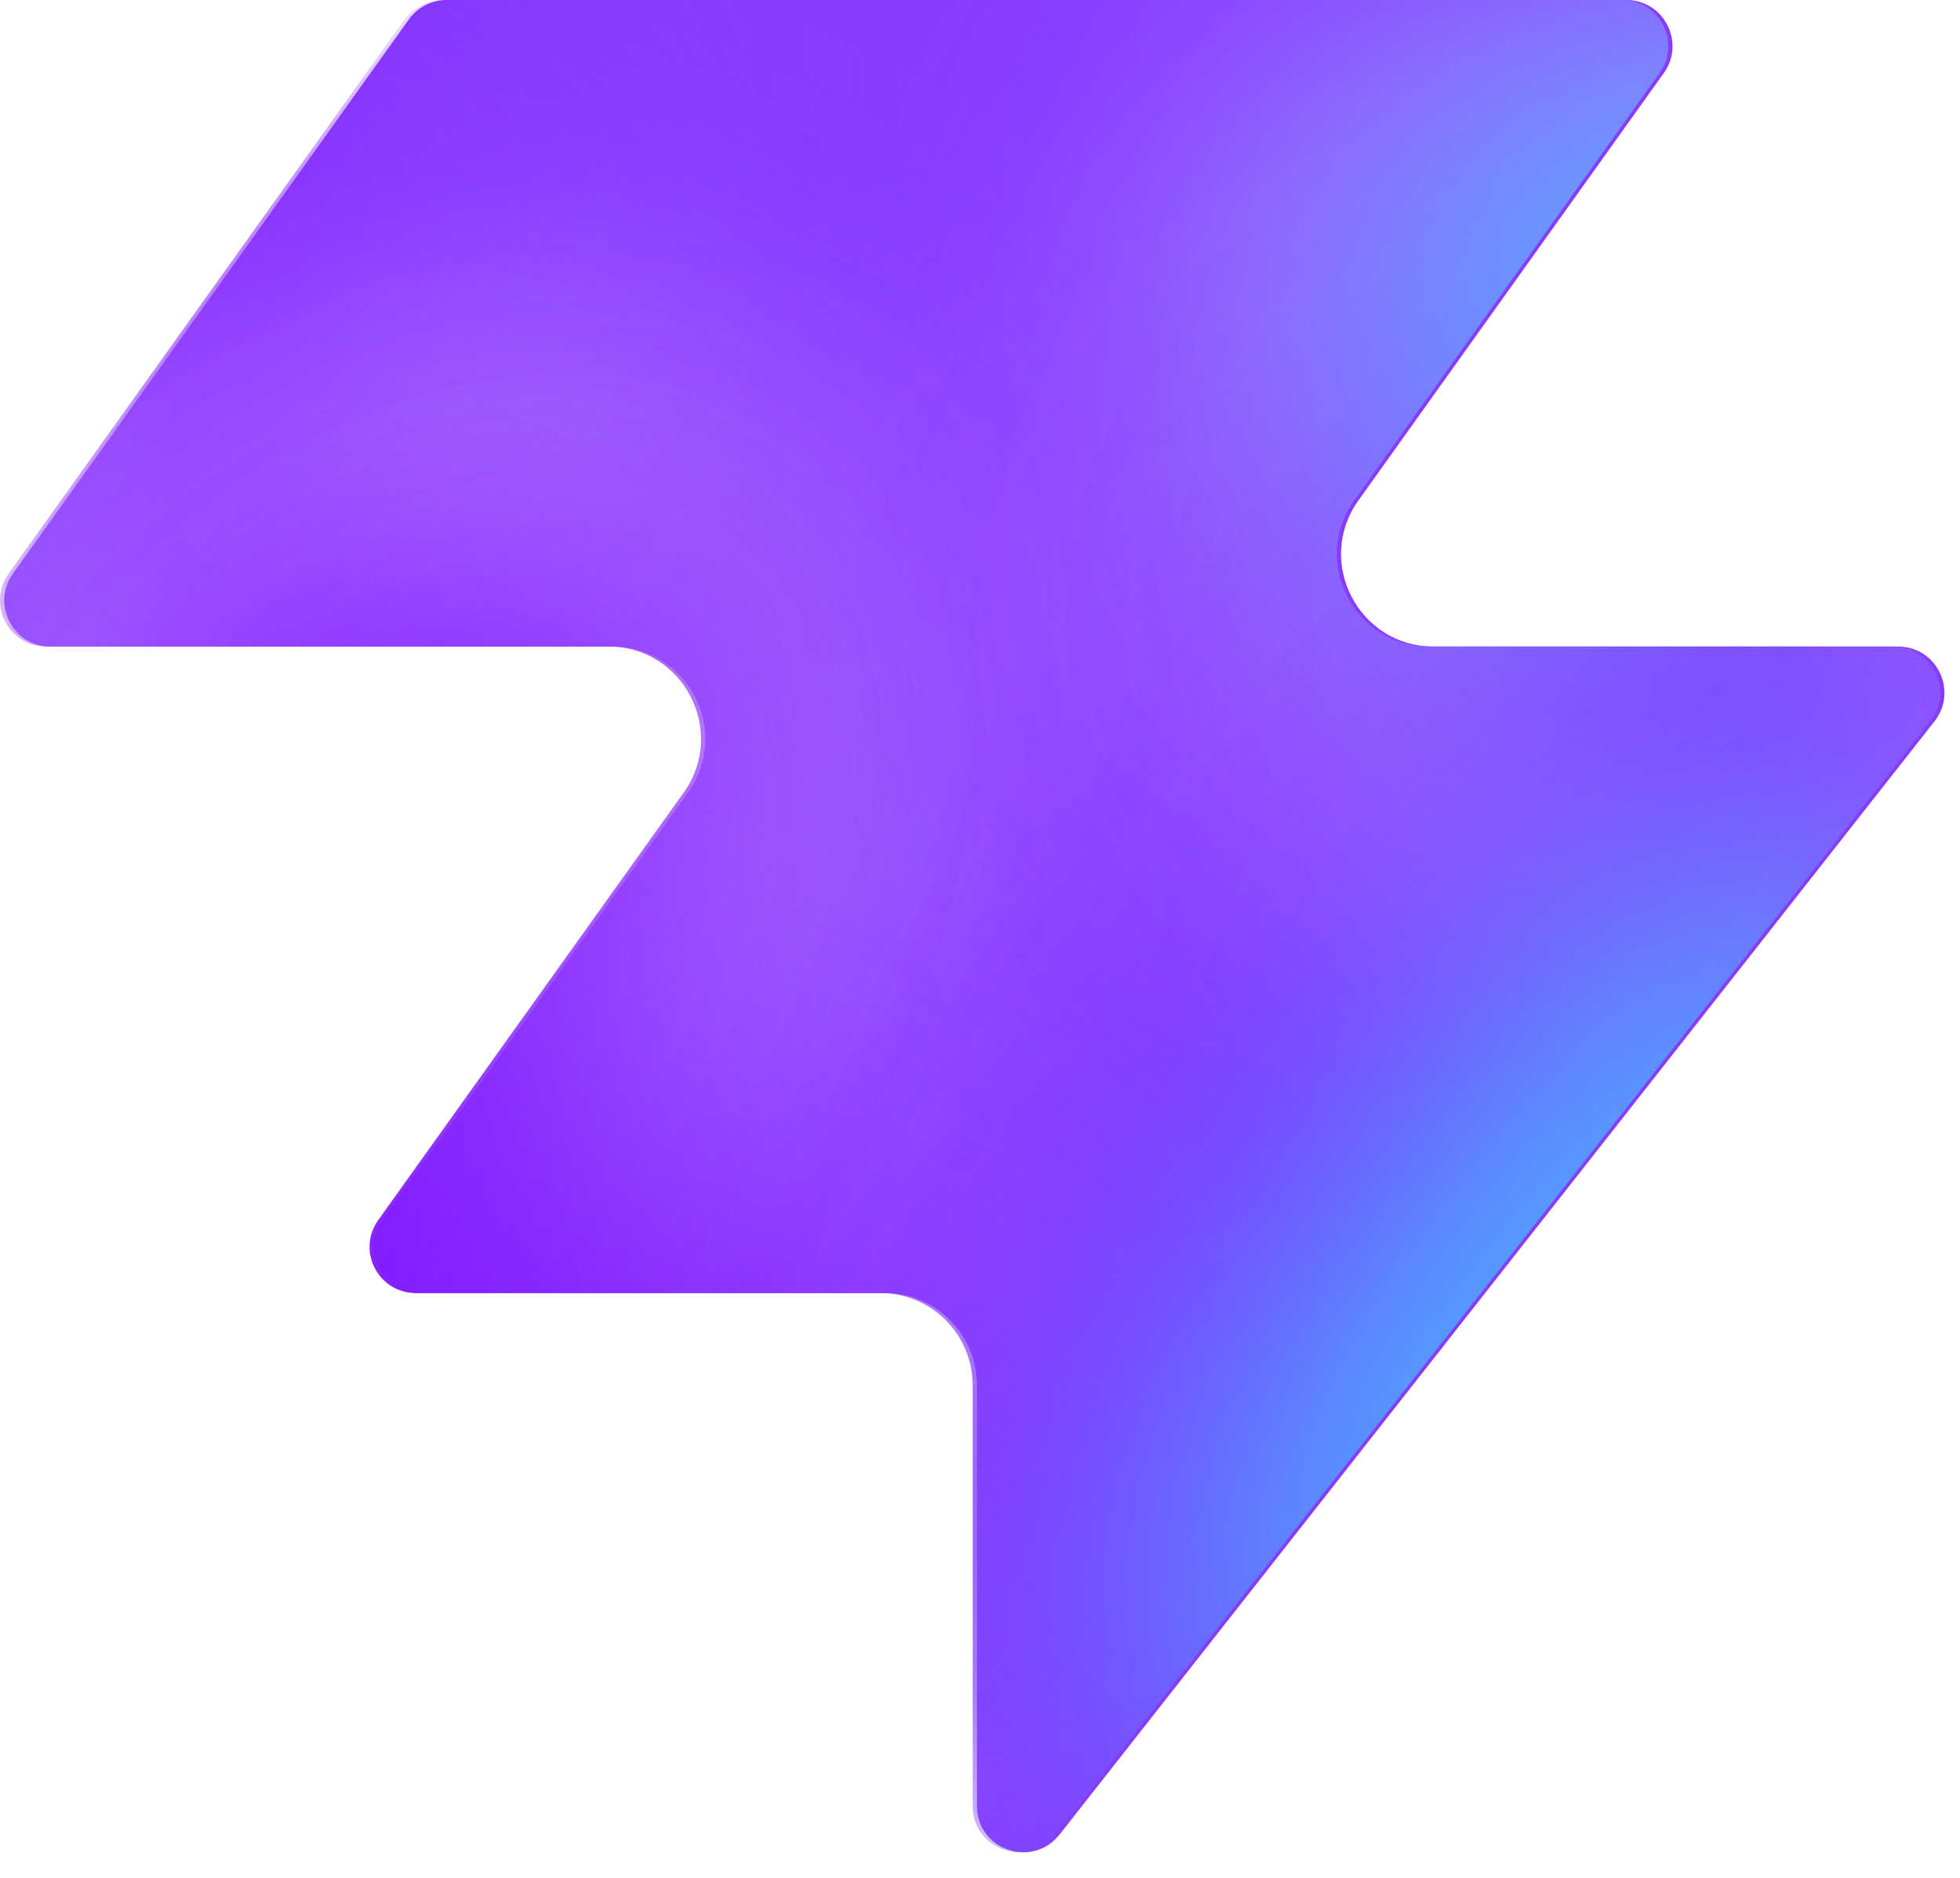
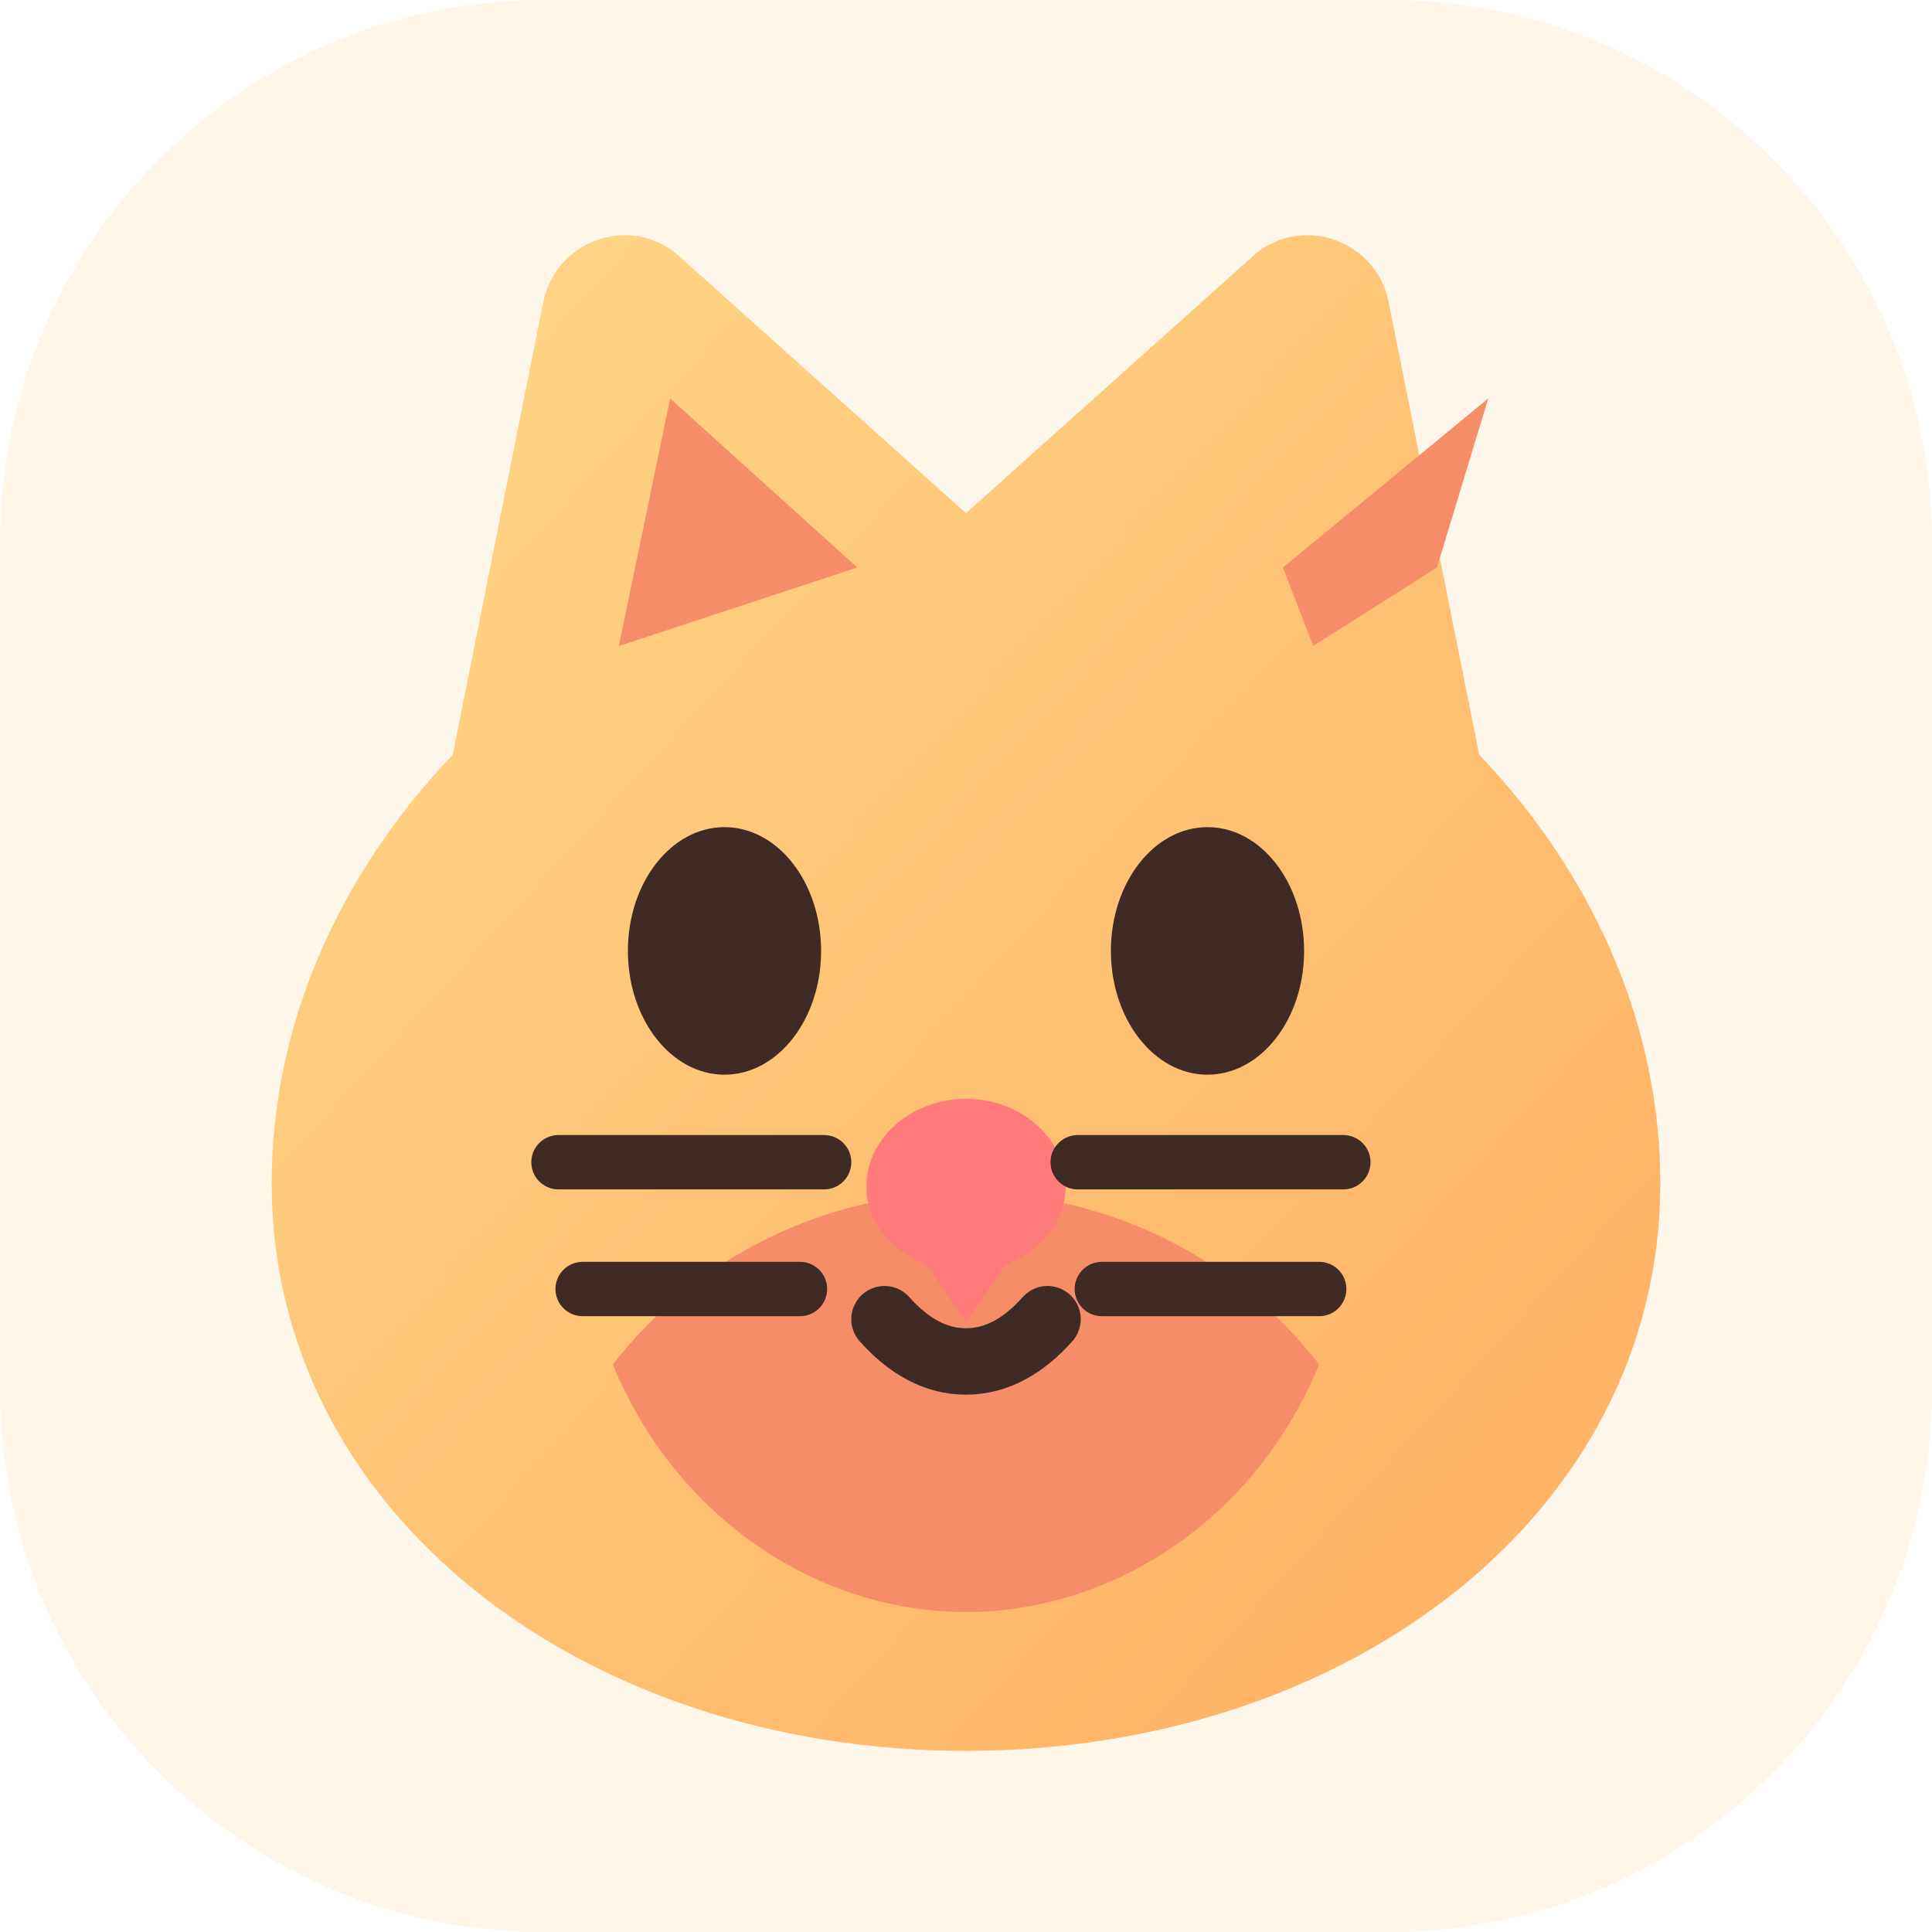
- <svg xmlns="http://www.w3.org/2000/svg" width="48" height="46" fill="none" viewBox="0 0 48 46">
-   <path fill="#863bff" d="M25.946 44.938c-.664.845-2.021.375-2.021-.698V33.937a2.26 2.26 0 0 0-2.262-2.262H10.287c-.92 0-1.456-1.04-.92-1.788l7.48-10.471c1.07-1.497 0-3.578-1.842-3.578H1.237c-.92 0-1.456-1.04-.92-1.788L10.013.474c.214-.297.556-.474.92-.474h28.894c.92 0 1.456 1.04.92 1.788l-7.48 10.471c-1.07 1.498 0 3.579 1.842 3.579h11.377c.943 0 1.473 1.088.89 1.83L25.947 44.94z" style="fill:#863bff;fill:color(display-p3 .525 .23 1);fill-opacity:1" />
-   <mask id="a" width="48" height="46" x="0" y="0" maskUnits="userSpaceOnUse" style="mask-type:alpha">
-     <path fill="#000" d="M25.842 44.938c-.664.844-2.021.375-2.021-.698V33.937a2.26 2.26 0 0 0-2.262-2.262H10.183c-.92 0-1.456-1.04-.92-1.788l7.48-10.471c1.07-1.498 0-3.579-1.842-3.579H1.133c-.92 0-1.456-1.04-.92-1.787L9.91.473c.214-.297.556-.474.92-.474h28.894c.92 0 1.456 1.04.92 1.788l-7.48 10.471c-1.07 1.498 0 3.578 1.842 3.578h11.377c.943 0 1.473 1.088.89 1.832L25.843 44.94z" style="fill:#000;fill-opacity:1" />
-   </mask>
-   <g mask="url(#a)">
-     <g filter="url(#b)">
-       <ellipse cx="5.508" cy="14.704" fill="#ede6ff" rx="5.508" ry="14.704" style="fill:#ede6ff;fill:color(display-p3 .927 .903 1);fill-opacity:1" transform="matrix(.00324 1 1 -.00324 -4.47 31.516)" />
-     </g>
-     <g filter="url(#c)">
-       <ellipse cx="10.399" cy="29.851" fill="#ede6ff" rx="10.399" ry="29.851" style="fill:#ede6ff;fill:color(display-p3 .927 .903 1);fill-opacity:1" transform="matrix(.00324 1 1 -.00324 -39.328 7.883)" />
-     </g>
-     <g filter="url(#d)">
-       <ellipse cx="5.508" cy="30.487" fill="#7e14ff" rx="5.508" ry="30.487" style="fill:#7e14ff;fill:color(display-p3 .492 .077 1);fill-opacity:1" transform="rotate(89.814 -25.913 -14.639)scale(1 -1)" />
-     </g>
-     <g filter="url(#e)">
-       <ellipse cx="5.508" cy="30.599" fill="#7e14ff" rx="5.508" ry="30.599" style="fill:#7e14ff;fill:color(display-p3 .492 .077 1);fill-opacity:1" transform="rotate(89.814 -32.644 -3.334)scale(1 -1)" />
-     </g>
-     <g filter="url(#f)">
-       <ellipse cx="5.508" cy="30.599" fill="#7e14ff" rx="5.508" ry="30.599" style="fill:#7e14ff;fill:color(display-p3 .492 .077 1);fill-opacity:1" transform="matrix(.00324 1 1 -.00324 -34.34 30.47)" />
-     </g>
-     <g filter="url(#g)">
-       <ellipse cx="14.072" cy="22.078" fill="#ede6ff" rx="14.072" ry="22.078" style="fill:#ede6ff;fill:color(display-p3 .927 .903 1);fill-opacity:1" transform="rotate(93.35 24.506 48.493)scale(-1 1)" />
-     </g>
-     <g filter="url(#h)">
-       <ellipse cx="3.47" cy="21.501" fill="#7e14ff" rx="3.47" ry="21.501" style="fill:#7e14ff;fill:color(display-p3 .492 .077 1);fill-opacity:1" transform="rotate(89.009 28.708 47.59)scale(-1 1)" />
-     </g>
-     <g filter="url(#i)">
-       <ellipse cx="3.47" cy="21.501" fill="#7e14ff" rx="3.47" ry="21.501" style="fill:#7e14ff;fill:color(display-p3 .492 .077 1);fill-opacity:1" transform="rotate(89.009 28.708 47.59)scale(-1 1)" />
-     </g>
-     <g filter="url(#j)">
-       <ellipse cx=".387" cy="8.972" fill="#7e14ff" rx="4.407" ry="29.108" style="fill:#7e14ff;fill:color(display-p3 .492 .077 1);fill-opacity:1" transform="rotate(39.51 .387 8.972)" />
-     </g>
-     <g filter="url(#k)">
-       <ellipse cx="47.523" cy="-6.092" fill="#7e14ff" rx="4.407" ry="29.108" style="fill:#7e14ff;fill:color(display-p3 .492 .077 1);fill-opacity:1" transform="rotate(37.892 47.523 -6.092)" />
-     </g>
-     <g filter="url(#l)">
-       <ellipse cx="41.412" cy="6.333" fill="#47bfff" rx="5.971" ry="9.665" style="fill:#47bfff;fill:color(display-p3 .28 .748 1);fill-opacity:1" transform="rotate(37.892 41.412 6.333)" />
-     </g>
-     <g filter="url(#m)">
-       <ellipse cx="-1.879" cy="38.332" fill="#7e14ff" rx="4.407" ry="29.108" style="fill:#7e14ff;fill:color(display-p3 .492 .077 1);fill-opacity:1" transform="rotate(37.892 -1.88 38.332)" />
-     </g>
-     <g filter="url(#n)">
-       <ellipse cx="-1.879" cy="38.332" fill="#7e14ff" rx="4.407" ry="29.108" style="fill:#7e14ff;fill:color(display-p3 .492 .077 1);fill-opacity:1" transform="rotate(37.892 -1.88 38.332)" />
-     </g>
-     <g filter="url(#o)">
-       <ellipse cx="35.651" cy="29.907" fill="#7e14ff" rx="4.407" ry="29.108" style="fill:#7e14ff;fill:color(display-p3 .492 .077 1);fill-opacity:1" transform="rotate(37.892 35.651 29.907)" />
-     </g>
-     <g filter="url(#p)">
-       <ellipse cx="38.418" cy="32.4" fill="#47bfff" rx="5.971" ry="15.297" style="fill:#47bfff;fill:color(display-p3 .28 .748 1);fill-opacity:1" transform="rotate(37.892 38.418 32.4)" />
-     </g>
-   </g>
+ <svg xmlns="http://www.w3.org/2000/svg" viewBox="0 0 64 64" role="img" aria-label="Cartoon cat head icon">
  <defs>
-     <filter id="b" width="60.045" height="41.654" x="-19.77" y="16.149" color-interpolation-filters="sRGB" filterUnits="userSpaceOnUse">
-       <feFlood flood-opacity="0" result="BackgroundImageFix" />
-       <feBlend in="SourceGraphic" in2="BackgroundImageFix" result="shape" />
-       <feGaussianBlur result="effect1_foregroundBlur_2002_17158" stdDeviation="7.659" />
-     </filter>
-     <filter id="c" width="90.34" height="51.437" x="-54.613" y="-7.533" color-interpolation-filters="sRGB" filterUnits="userSpaceOnUse">
-       <feFlood flood-opacity="0" result="BackgroundImageFix" />
-       <feBlend in="SourceGraphic" in2="BackgroundImageFix" result="shape" />
-       <feGaussianBlur result="effect1_foregroundBlur_2002_17158" stdDeviation="7.659" />
-     </filter>
-     <filter id="d" width="79.355" height="29.4" x="-49.64" y="2.03" color-interpolation-filters="sRGB" filterUnits="userSpaceOnUse">
-       <feFlood flood-opacity="0" result="BackgroundImageFix" />
-       <feBlend in="SourceGraphic" in2="BackgroundImageFix" result="shape" />
-       <feGaussianBlur result="effect1_foregroundBlur_2002_17158" stdDeviation="4.596" />
-     </filter>
-     <filter id="e" width="79.579" height="29.4" x="-45.045" y="20.029" color-interpolation-filters="sRGB" filterUnits="userSpaceOnUse">
-       <feFlood flood-opacity="0" result="BackgroundImageFix" />
-       <feBlend in="SourceGraphic" in2="BackgroundImageFix" result="shape" />
-       <feGaussianBlur result="effect1_foregroundBlur_2002_17158" stdDeviation="4.596" />
-     </filter>
-     <filter id="f" width="79.579" height="29.4" x="-43.513" y="21.178" color-interpolation-filters="sRGB" filterUnits="userSpaceOnUse">
-       <feFlood flood-opacity="0" result="BackgroundImageFix" />
-       <feBlend in="SourceGraphic" in2="BackgroundImageFix" result="shape" />
-       <feGaussianBlur result="effect1_foregroundBlur_2002_17158" stdDeviation="4.596" />
-     </filter>
-     <filter id="g" width="74.749" height="58.852" x="15.756" y="-17.901" color-interpolation-filters="sRGB" filterUnits="userSpaceOnUse">
-       <feFlood flood-opacity="0" result="BackgroundImageFix" />
-       <feBlend in="SourceGraphic" in2="BackgroundImageFix" result="shape" />
-       <feGaussianBlur result="effect1_foregroundBlur_2002_17158" stdDeviation="7.659" />
-     </filter>
-     <filter id="h" width="61.377" height="25.362" x="23.548" y="2.284" color-interpolation-filters="sRGB" filterUnits="userSpaceOnUse">
-       <feFlood flood-opacity="0" result="BackgroundImageFix" />
-       <feBlend in="SourceGraphic" in2="BackgroundImageFix" result="shape" />
-       <feGaussianBlur result="effect1_foregroundBlur_2002_17158" stdDeviation="4.596" />
-     </filter>
-     <filter id="i" width="61.377" height="25.362" x="23.548" y="2.284" color-interpolation-filters="sRGB" filterUnits="userSpaceOnUse">
-       <feFlood flood-opacity="0" result="BackgroundImageFix" />
-       <feBlend in="SourceGraphic" in2="BackgroundImageFix" result="shape" />
-       <feGaussianBlur result="effect1_foregroundBlur_2002_17158" stdDeviation="4.596" />
-     </filter>
-     <filter id="j" width="56.045" height="63.649" x="-27.636" y="-22.853" color-interpolation-filters="sRGB" filterUnits="userSpaceOnUse">
-       <feFlood flood-opacity="0" result="BackgroundImageFix" />
-       <feBlend in="SourceGraphic" in2="BackgroundImageFix" result="shape" />
-       <feGaussianBlur result="effect1_foregroundBlur_2002_17158" stdDeviation="4.596" />
-     </filter>
-     <filter id="k" width="54.814" height="64.646" x="20.116" y="-38.415" color-interpolation-filters="sRGB" filterUnits="userSpaceOnUse">
-       <feFlood flood-opacity="0" result="BackgroundImageFix" />
-       <feBlend in="SourceGraphic" in2="BackgroundImageFix" result="shape" />
-       <feGaussianBlur result="effect1_foregroundBlur_2002_17158" stdDeviation="4.596" />
-     </filter>
-     <filter id="l" width="33.541" height="35.313" x="24.641" y="-11.323" color-interpolation-filters="sRGB" filterUnits="userSpaceOnUse">
-       <feFlood flood-opacity="0" result="BackgroundImageFix" />
-       <feBlend in="SourceGraphic" in2="BackgroundImageFix" result="shape" />
-       <feGaussianBlur result="effect1_foregroundBlur_2002_17158" stdDeviation="4.596" />
-     </filter>
-     <filter id="m" width="54.814" height="64.646" x="-29.286" y="6.009" color-interpolation-filters="sRGB" filterUnits="userSpaceOnUse">
-       <feFlood flood-opacity="0" result="BackgroundImageFix" />
-       <feBlend in="SourceGraphic" in2="BackgroundImageFix" result="shape" />
-       <feGaussianBlur result="effect1_foregroundBlur_2002_17158" stdDeviation="4.596" />
-     </filter>
-     <filter id="n" width="54.814" height="64.646" x="-29.286" y="6.009" color-interpolation-filters="sRGB" filterUnits="userSpaceOnUse">
-       <feFlood flood-opacity="0" result="BackgroundImageFix" />
-       <feBlend in="SourceGraphic" in2="BackgroundImageFix" result="shape" />
-       <feGaussianBlur result="effect1_foregroundBlur_2002_17158" stdDeviation="4.596" />
-     </filter>
-     <filter id="o" width="54.814" height="64.646" x="8.244" y="-2.416" color-interpolation-filters="sRGB" filterUnits="userSpaceOnUse">
-       <feFlood flood-opacity="0" result="BackgroundImageFix" />
-       <feBlend in="SourceGraphic" in2="BackgroundImageFix" result="shape" />
-       <feGaussianBlur result="effect1_foregroundBlur_2002_17158" stdDeviation="4.596" />
-     </filter>
-     <filter id="p" width="39.409" height="43.623" x="18.713" y="10.588" color-interpolation-filters="sRGB" filterUnits="userSpaceOnUse">
-       <feFlood flood-opacity="0" result="BackgroundImageFix" />
-       <feBlend in="SourceGraphic" in2="BackgroundImageFix" result="shape" />
-       <feGaussianBlur result="effect1_foregroundBlur_2002_17158" stdDeviation="4.596" />
-     </filter>
+     <linearGradient id="cat-face" x1="0%" x2="100%" y1="0%" y2="100%">
+       <stop offset="0%" stop-color="#ffd889" />
+       <stop offset="100%" stop-color="#ffad61" />
+     </linearGradient>
  </defs>
+   <rect width="64" height="64" rx="18" fill="#fff6ea" />
+   <path fill="url(#cat-face)" d="M15 25 18 10c.4-2 2.8-2.9 4.4-1.6L32 17l9.6-8.6c1.6-1.3 4-.4 4.4 1.6L49 25c3.9 4.1 6 9.1 6 14.2C55 50.1 44.7 58 32 58S9 50.1 9 39.2C9 34.1 11.1 29.1 15 25Z" />
+   <path fill="#f58d68" d="m20.5 21.4 1.7-8.2 6.2 5.6Zm23 0 4.1-2.6 1.7-5.6-6.8 5.6ZM32 39.5c4.6 0 8.9 2.1 11.7 5.7-2.1 5.1-6.8 8.2-11.7 8.2s-9.6-3.1-11.7-8.2c2.8-3.6 7.1-5.7 11.7-5.7Z" />
+   <ellipse cx="24" cy="31.5" rx="3.2" ry="4.1" fill="#3f2a25" />
+   <ellipse cx="40" cy="31.5" rx="3.2" ry="4.1" fill="#3f2a25" />
+   <path fill="#ff7b7b" d="M32 36.4c1.8 0 3.3 1.3 3.3 2.9 0 1.2-.8 2.1-2 2.6l-1.3 1.9-1.3-1.9c-1.2-.5-2-1.4-2-2.6 0-1.6 1.5-2.9 3.3-2.9Z" />
+   <path fill="none" stroke="#3f2a25" stroke-linecap="round" stroke-width="1.8" d="M18.5 38.5h8.8m-8 4.2h7.2m18-4.2h-8.8m8 4.2h-7.2" />
+   <path fill="none" stroke="#3f2a25" stroke-linecap="round" stroke-width="2.2" d="M29.3 43.7c.8.9 1.7 1.4 2.7 1.4s1.9-.5 2.7-1.4" />
</svg>
